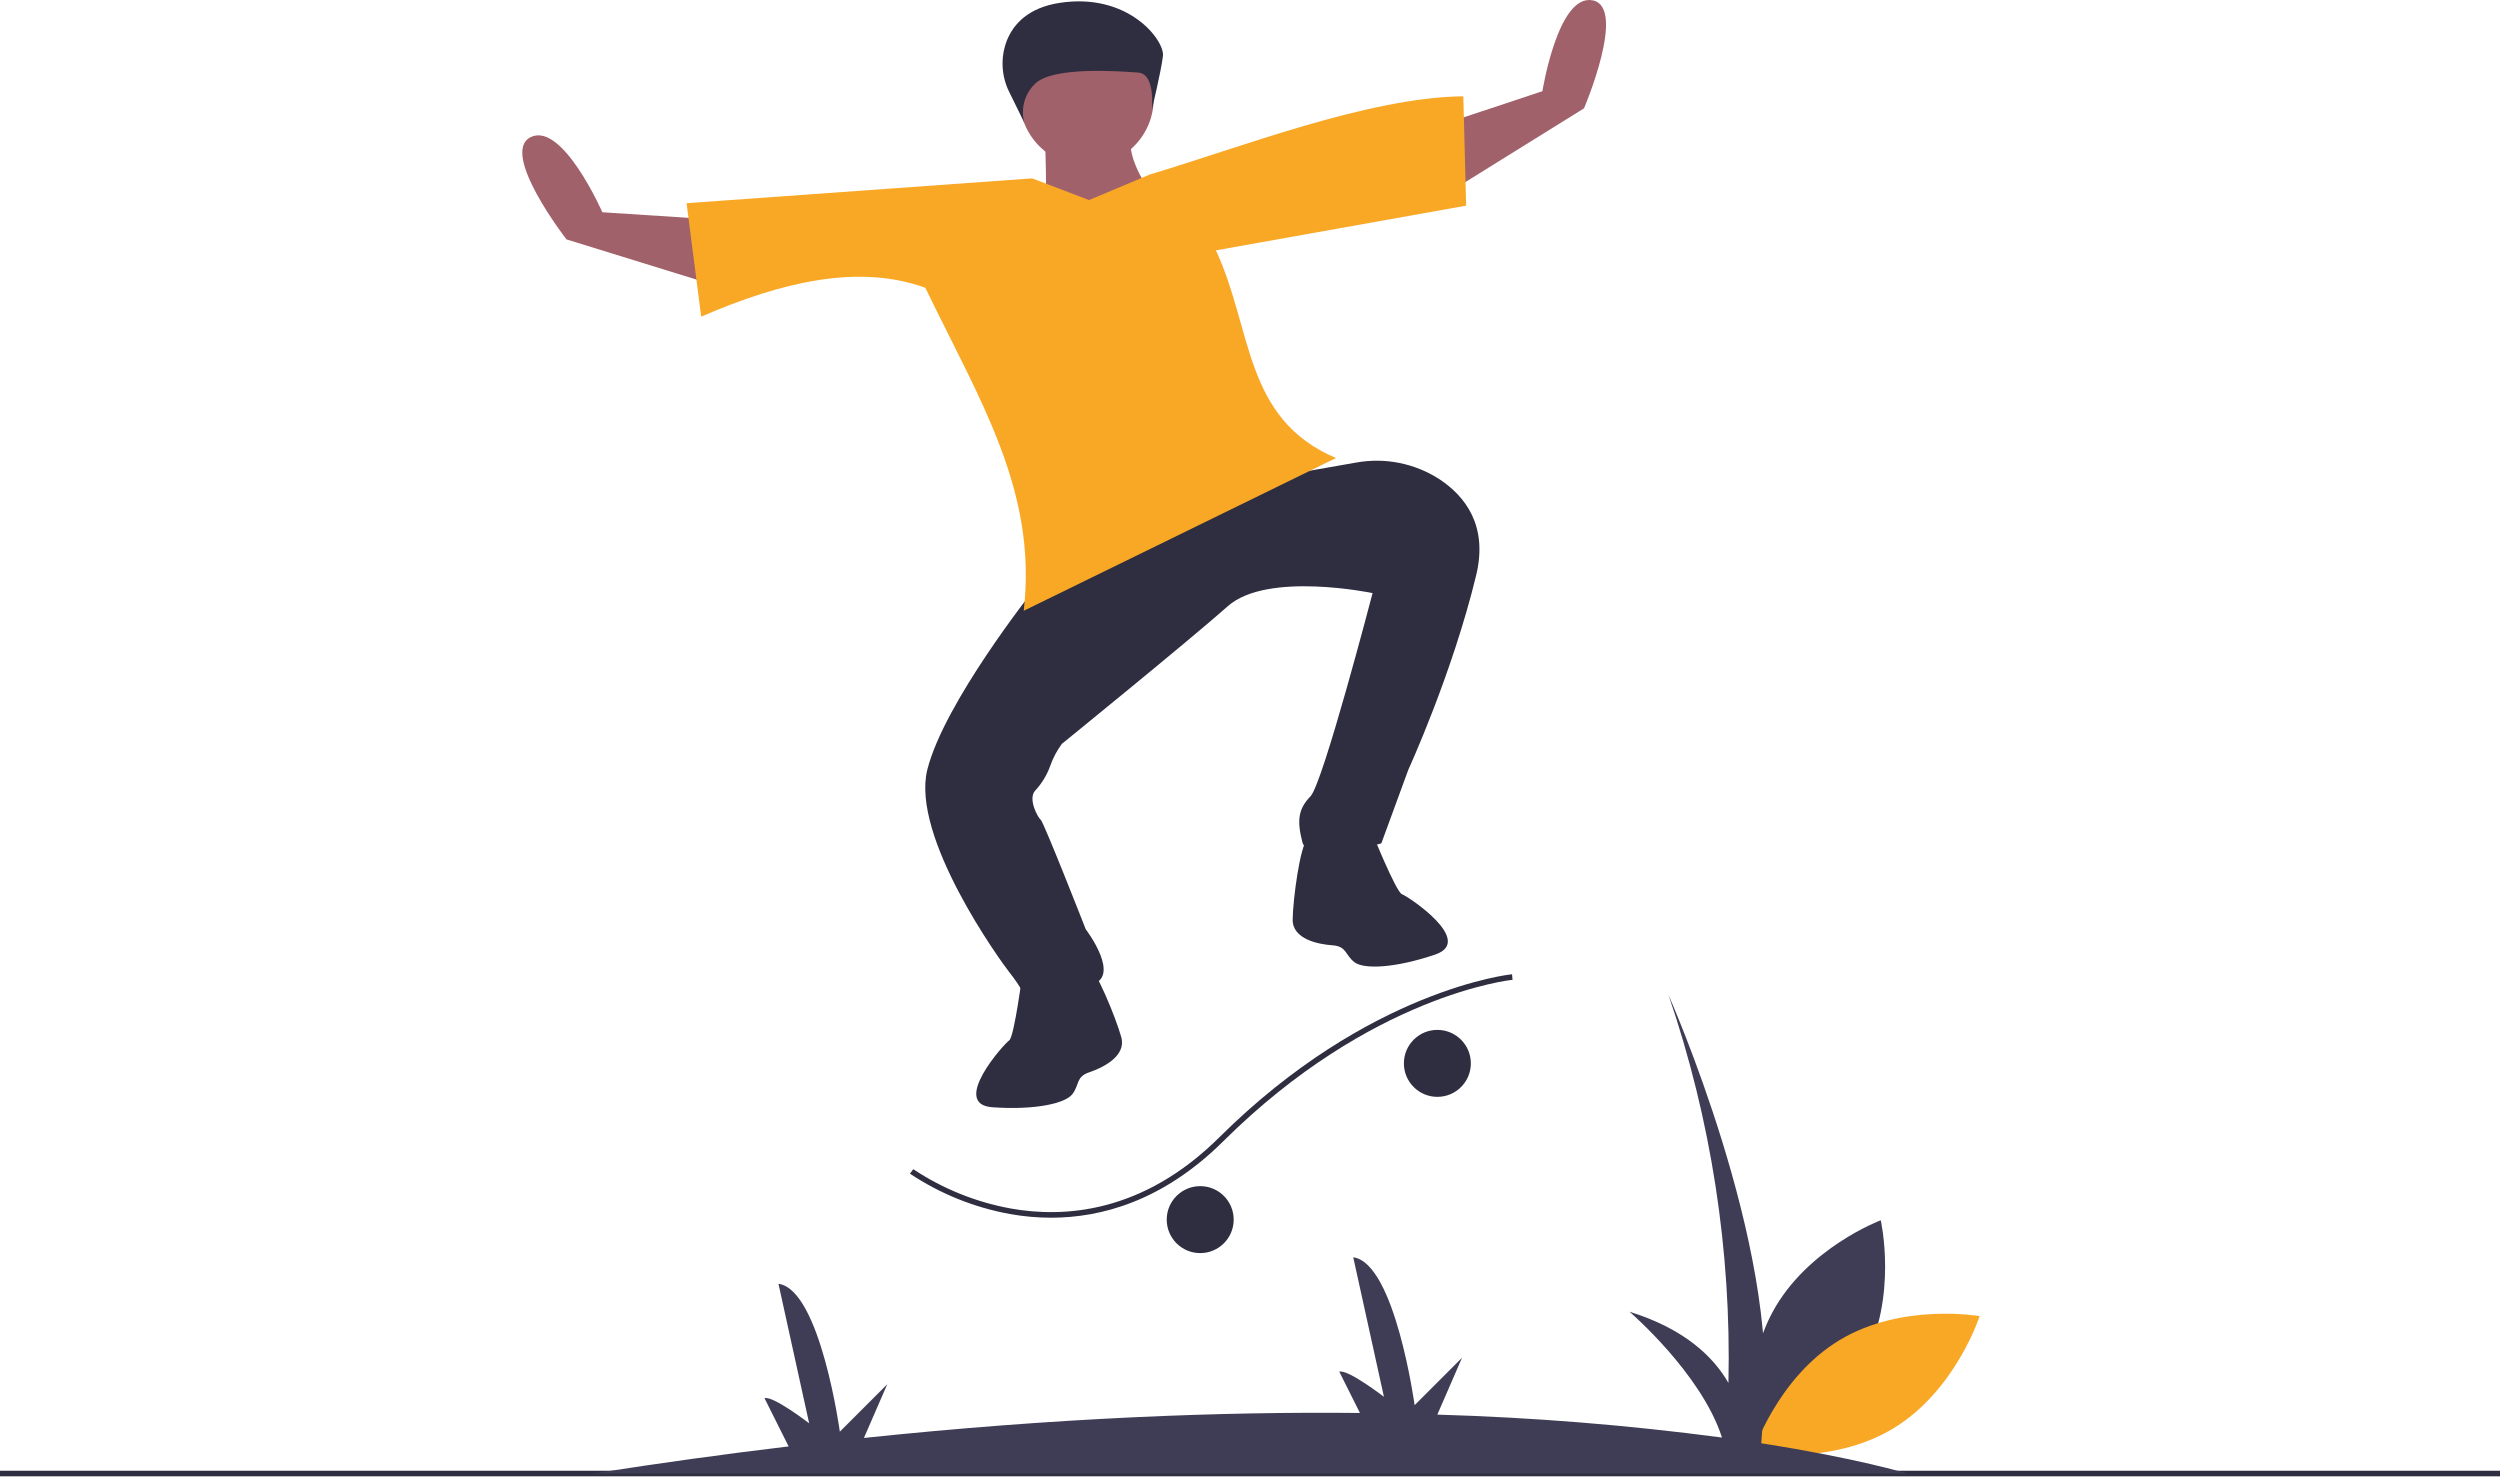
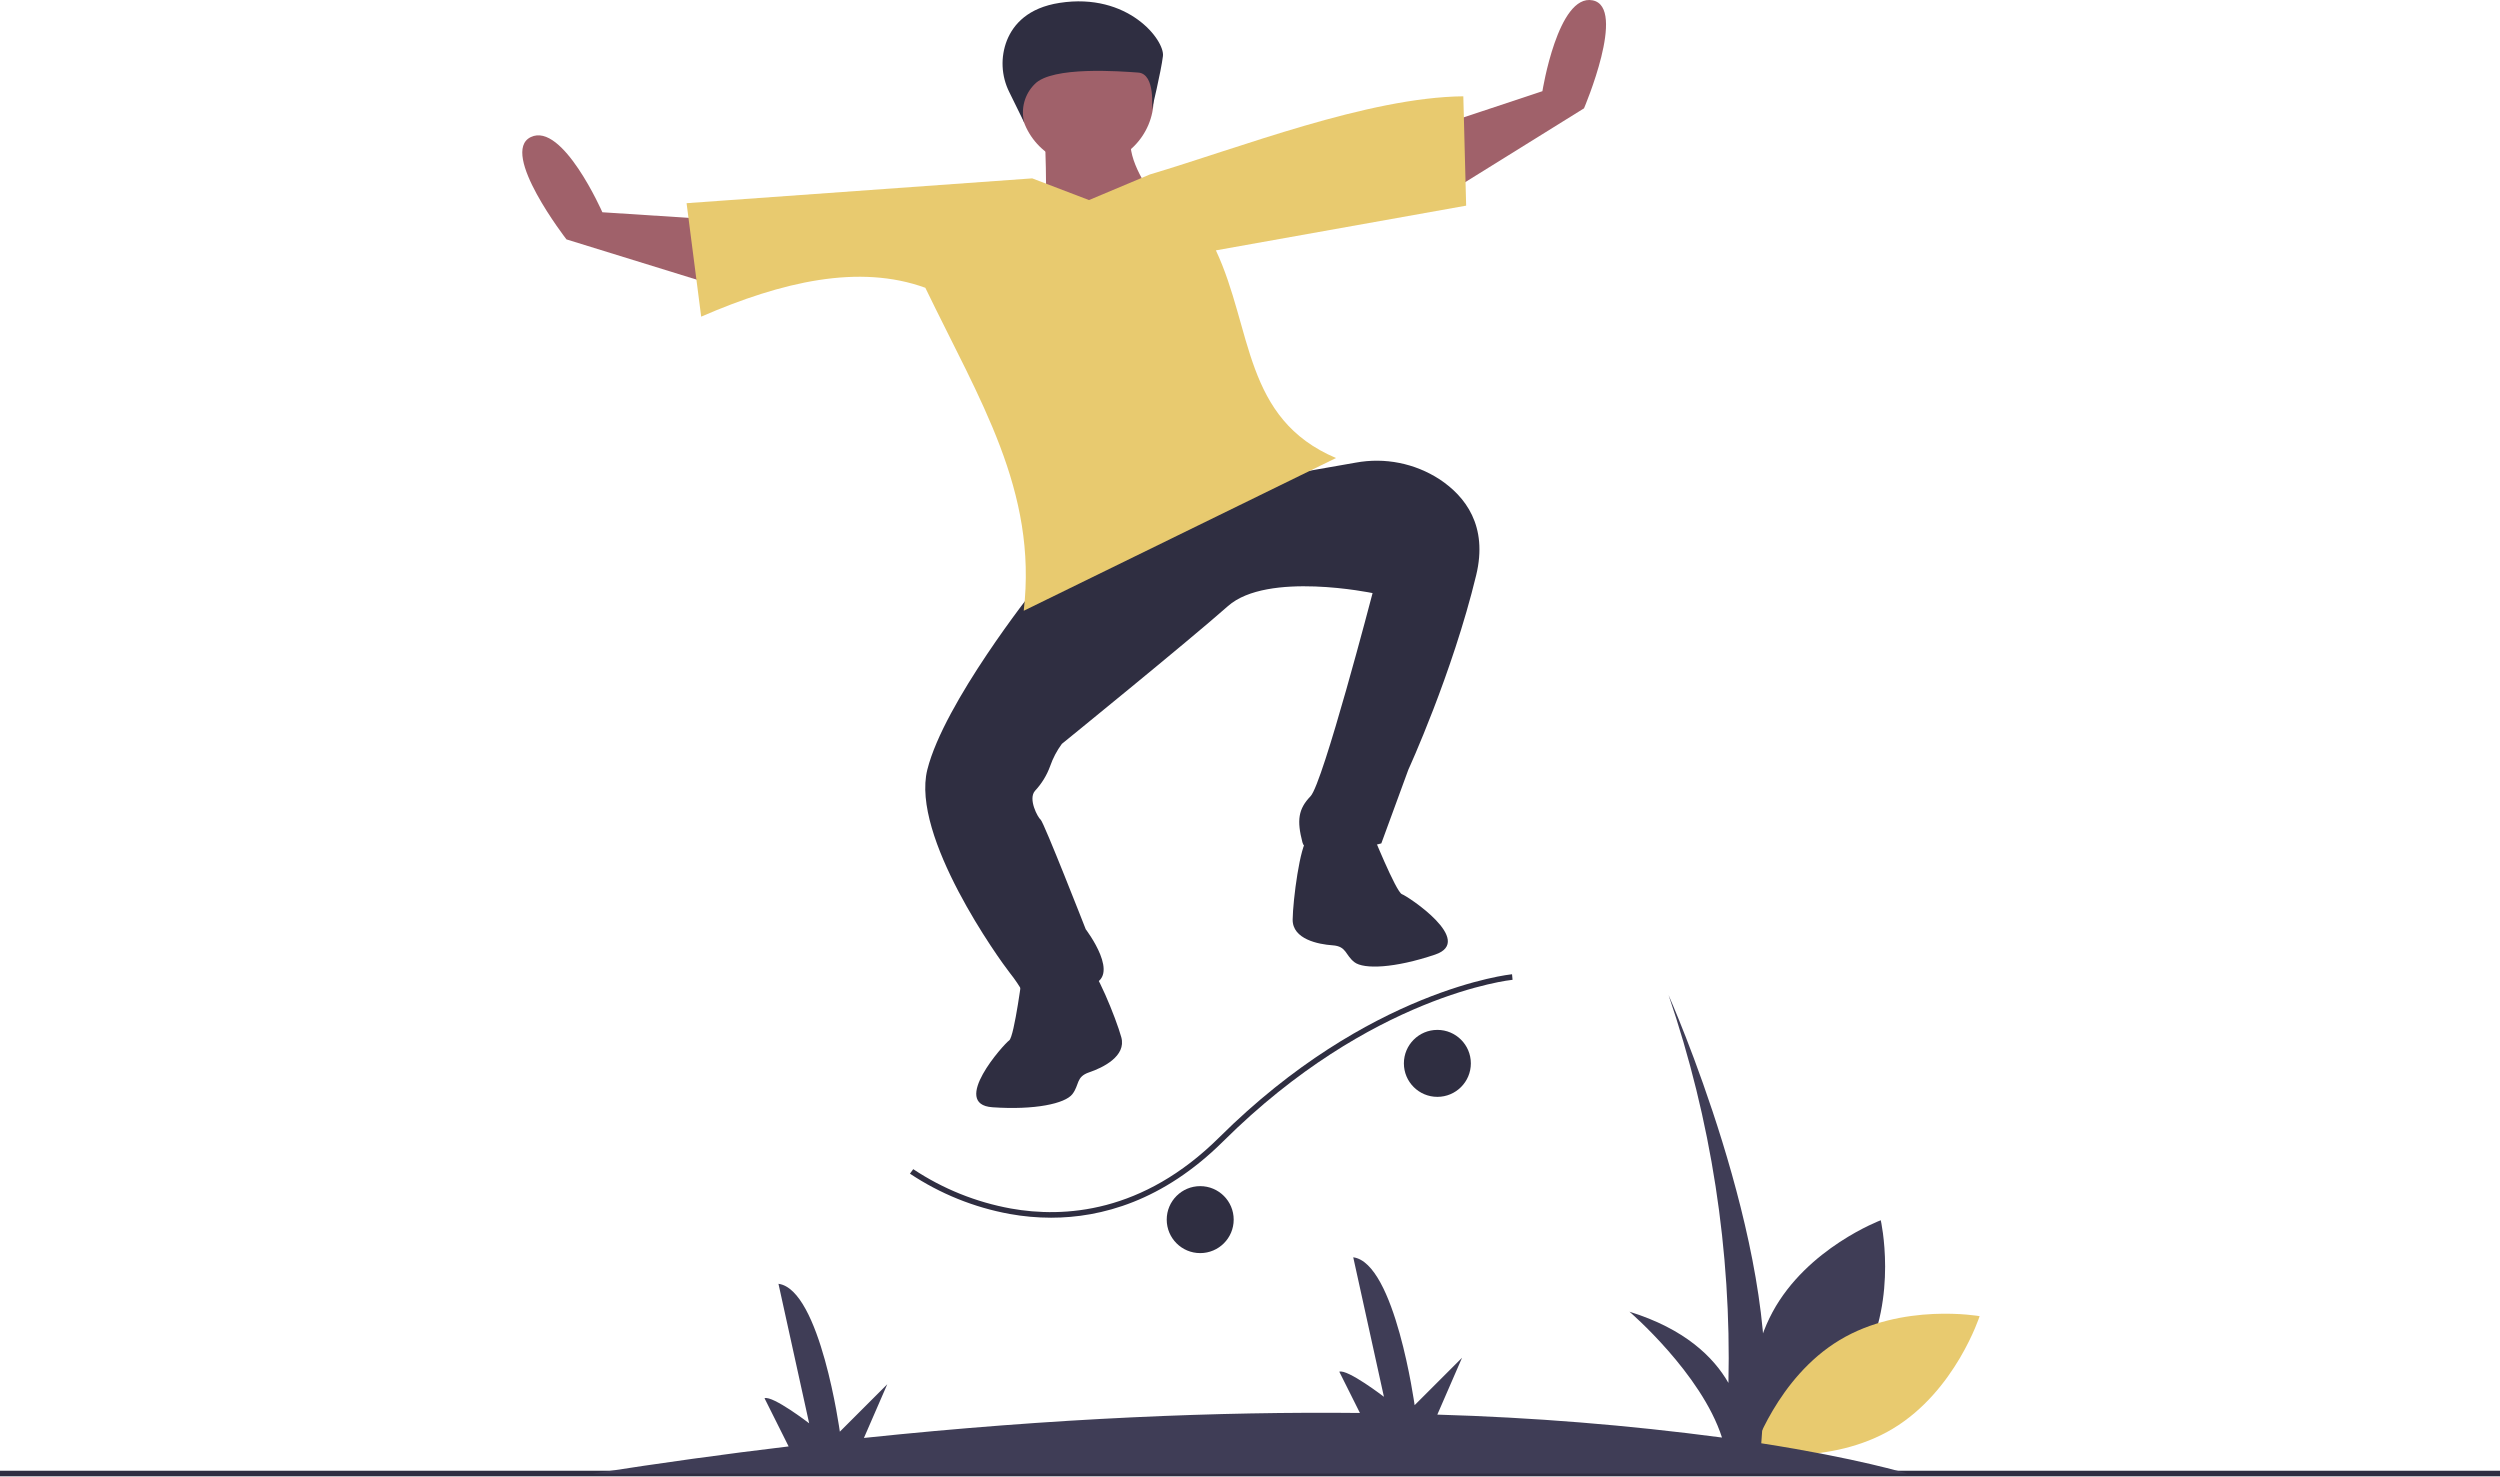
<svg xmlns="http://www.w3.org/2000/svg" id="e8806aae-1dd3-4f44-829b-8bd04a0ec3ea" data-name="Layer 1" width="896" height="529.113" viewBox="0 0 896 529.113">
  <path d="M832.067,623.228s-26.378,9.894-38.806,32.943S787.06,706.696,787.06,706.696s26.378-9.894,38.806-32.943S832.067,623.228,832.067,623.228Z" transform="translate(-158 -185.8871)" fill="#3f3d56" />
-   <path d="M867.5,657.596s-8.642,26.814-31.08,40.314-50.177,8.573-50.177,8.573,8.642-26.814,31.08-40.314S867.5,657.596,867.5,657.596Z" transform="translate(-158 -185.8871)" fill="#f9a826" />
+   <path d="M867.5,657.596s-8.642,26.814-31.08,40.314-50.177,8.573-50.177,8.573,8.642-26.814,31.08-40.314S867.5,657.596,867.5,657.596Z" transform="translate(-158 -185.8871)" fill="#E8CA6F" />
  <rect y="527.113" width="896" height="2" fill="#2f2e41" />
  <path d="M519.872,620.975a95.444,95.444,0,0,1-35.748-14.446L485.306,604.915a93.363,93.363,0,0,0,34.999,14.105c18.932,3.401,47.261,1.731,74.707-25.527,53.414-53.048,104.393-58.391,104.902-58.438l.187,1.992c-.501.047-50.768,5.317-103.678,57.866-21.613,21.464-43.792,27.402-61.718,27.402A83.5,83.5,0,0,1,519.872,620.975Z" transform="translate(-158 -185.8871)" fill="#2f2e41" />
  <circle cx="515.153" cy="381.113" r="12" fill="#2f2e41" />
  <circle cx="430.153" cy="437.113" r="12" fill="#2f2e41" />
  <path d="M841.5,714s-17.462-5.413-52.261-10.842L790,692.5c6-60-34-150-34-150a401.561,401.561,0,0,1,21.469,139.025C772.132,672.212,761.821,662.166,742,656c0,0,25.778,22.106,33.159,45.102a997.84,997.84,0,0,0-102.023-8.216L682,672.5l-17,17s-7-51-22-53l11,50s-13-10-16-9l7.397,14.795c-49.819-.517-109.085,1.736-177.766,8.952L476,682l-17,17s-7-51-22-53l11,50s-13-10-16-9l8.643,17.286Q406.976,708.29,370.5,714Z" transform="translate(-158 -185.8871)" fill="#3f3d56" />
  <path d="M565.648,230.378c-10.9,11.748,17.597,40.26,17.597,40.26s-57.707,9.731-53.128,9.141,2.206-49.132,2.206-49.132S576.548,218.63,565.648,230.378Z" transform="translate(-158 -185.8871)" fill="#a0616a" />
  <path d="M605.812,356.109l-50.139,25.614-27.23,15.606s-32.099,40.431-38.087,64.392,25.93,68.247,29.544,72.823a54.361,54.361,0,0,1,4.989,7.424c1.247,1.856,12.029-.541,23.803-3.066S547.13,518.939,547.13,518.939s-15.027-38.395-16.147-39.259c-1.046-.807-4.601-7.446-2.043-10.352a25.95,25.95,0,0,0,5.445-8.898,30.091,30.091,0,0,1,4.187-7.942s45.361-36.836,59.528-49.378,51.83-4.658,51.83-4.658-17.782,68.2-22.23,72.806-4.929,8.701-2.915,16.508,28.282.391,28.282.391L662.766,461.7s15.749-34.292,24.299-69.675c4.275-17.691-3.888-28.235-13.121-34.355a41.391,41.391,0,0,0-30.03-5.978l-46.348,8.131,32.147-13.849Z" transform="translate(-158 -185.8871)" fill="#2f2e41" />
  <path d="M420.878,290.191,361.024,271.685s-24.179-31.167-12.788-36.667,25.652,26.944,25.652,26.944l41.686,2.698Z" transform="translate(-158 -185.8871)" fill="#a0616a" />
  <path d="M672.494,257.787l53.212-33.068s15.493-36.276,3.081-38.711-17.988,32.564-17.988,32.564l-39.642,13.171Z" transform="translate(-158 -185.8871)" fill="#a0616a" />
-   <path d="M682.453,220.4l1.014,39.191-89.688,16.025c13.192,28.224,9.841,60.347,43.047,74.426L524.903,404.787c4.987-43.038-15.817-75.456-35.263-115.759-23.685-8.586-51.196-2.291-80.336,10.346l-5.237-40.664,123.878-8.896,20.348,7.779,21.818-9.177C602.179,238.89,648.221,220.776,682.453,220.4Z" transform="translate(-158 -185.8871)" fill="#f9a826" />
+   <path d="M682.453,220.4l1.014,39.191-89.688,16.025c13.192,28.224,9.841,60.347,43.047,74.426L524.903,404.787c4.987-43.038-15.817-75.456-35.263-115.759-23.685-8.586-51.196-2.291-80.336,10.346l-5.237-40.664,123.878-8.896,20.348,7.779,21.818-9.177C602.179,238.89,648.221,220.776,682.453,220.4Z" transform="translate(-158 -185.8871)" fill="#E8CA6F" />
  <path d="M626.64,486.517c-2.72,2.367-5.252,21.85-5.35,28.92s9.212,8.896,14.299,9.249,4.478,3.456,7.837,6.049,14.396,2.179,28.89-2.712-9.753-20.926-11.864-21.662-11-22.782-11-22.782S629.36,484.15,626.64,486.517Z" transform="translate(-158 -185.8871)" fill="#2f2e41" />
  <path d="M547.368,531.007c3.231,1.6,10.617,19.806,12.503,26.621s-6.657,10.94-11.488,12.57-3.456,4.478-6.049,7.837-13.374,5.755-28.635,4.696,4.133-22.714,5.988-23.961,4.869-24.825,4.869-24.825S544.137,529.407,547.368,531.007Z" transform="translate(-158 -185.8871)" fill="#2f2e41" />
  <circle cx="389.471" cy="35.429" r="23.996" fill="#a0616a" />
  <path d="M519.734,218.909a22.827,22.827,0,0,1-.834-18.593c2.359-5.815,7.592-11.656,18.873-13.4,24.614-3.806,37.713,13.435,37.025,19.074s-3.993,19.271-3.993,19.271,1.476-12.906-4.859-13.362-30.902-2.378-37.122,4.145a14.233,14.233,0,0,0-3.71,13.83Z" transform="translate(-158 -185.8871)" fill="#2f2e41" />
</svg>
